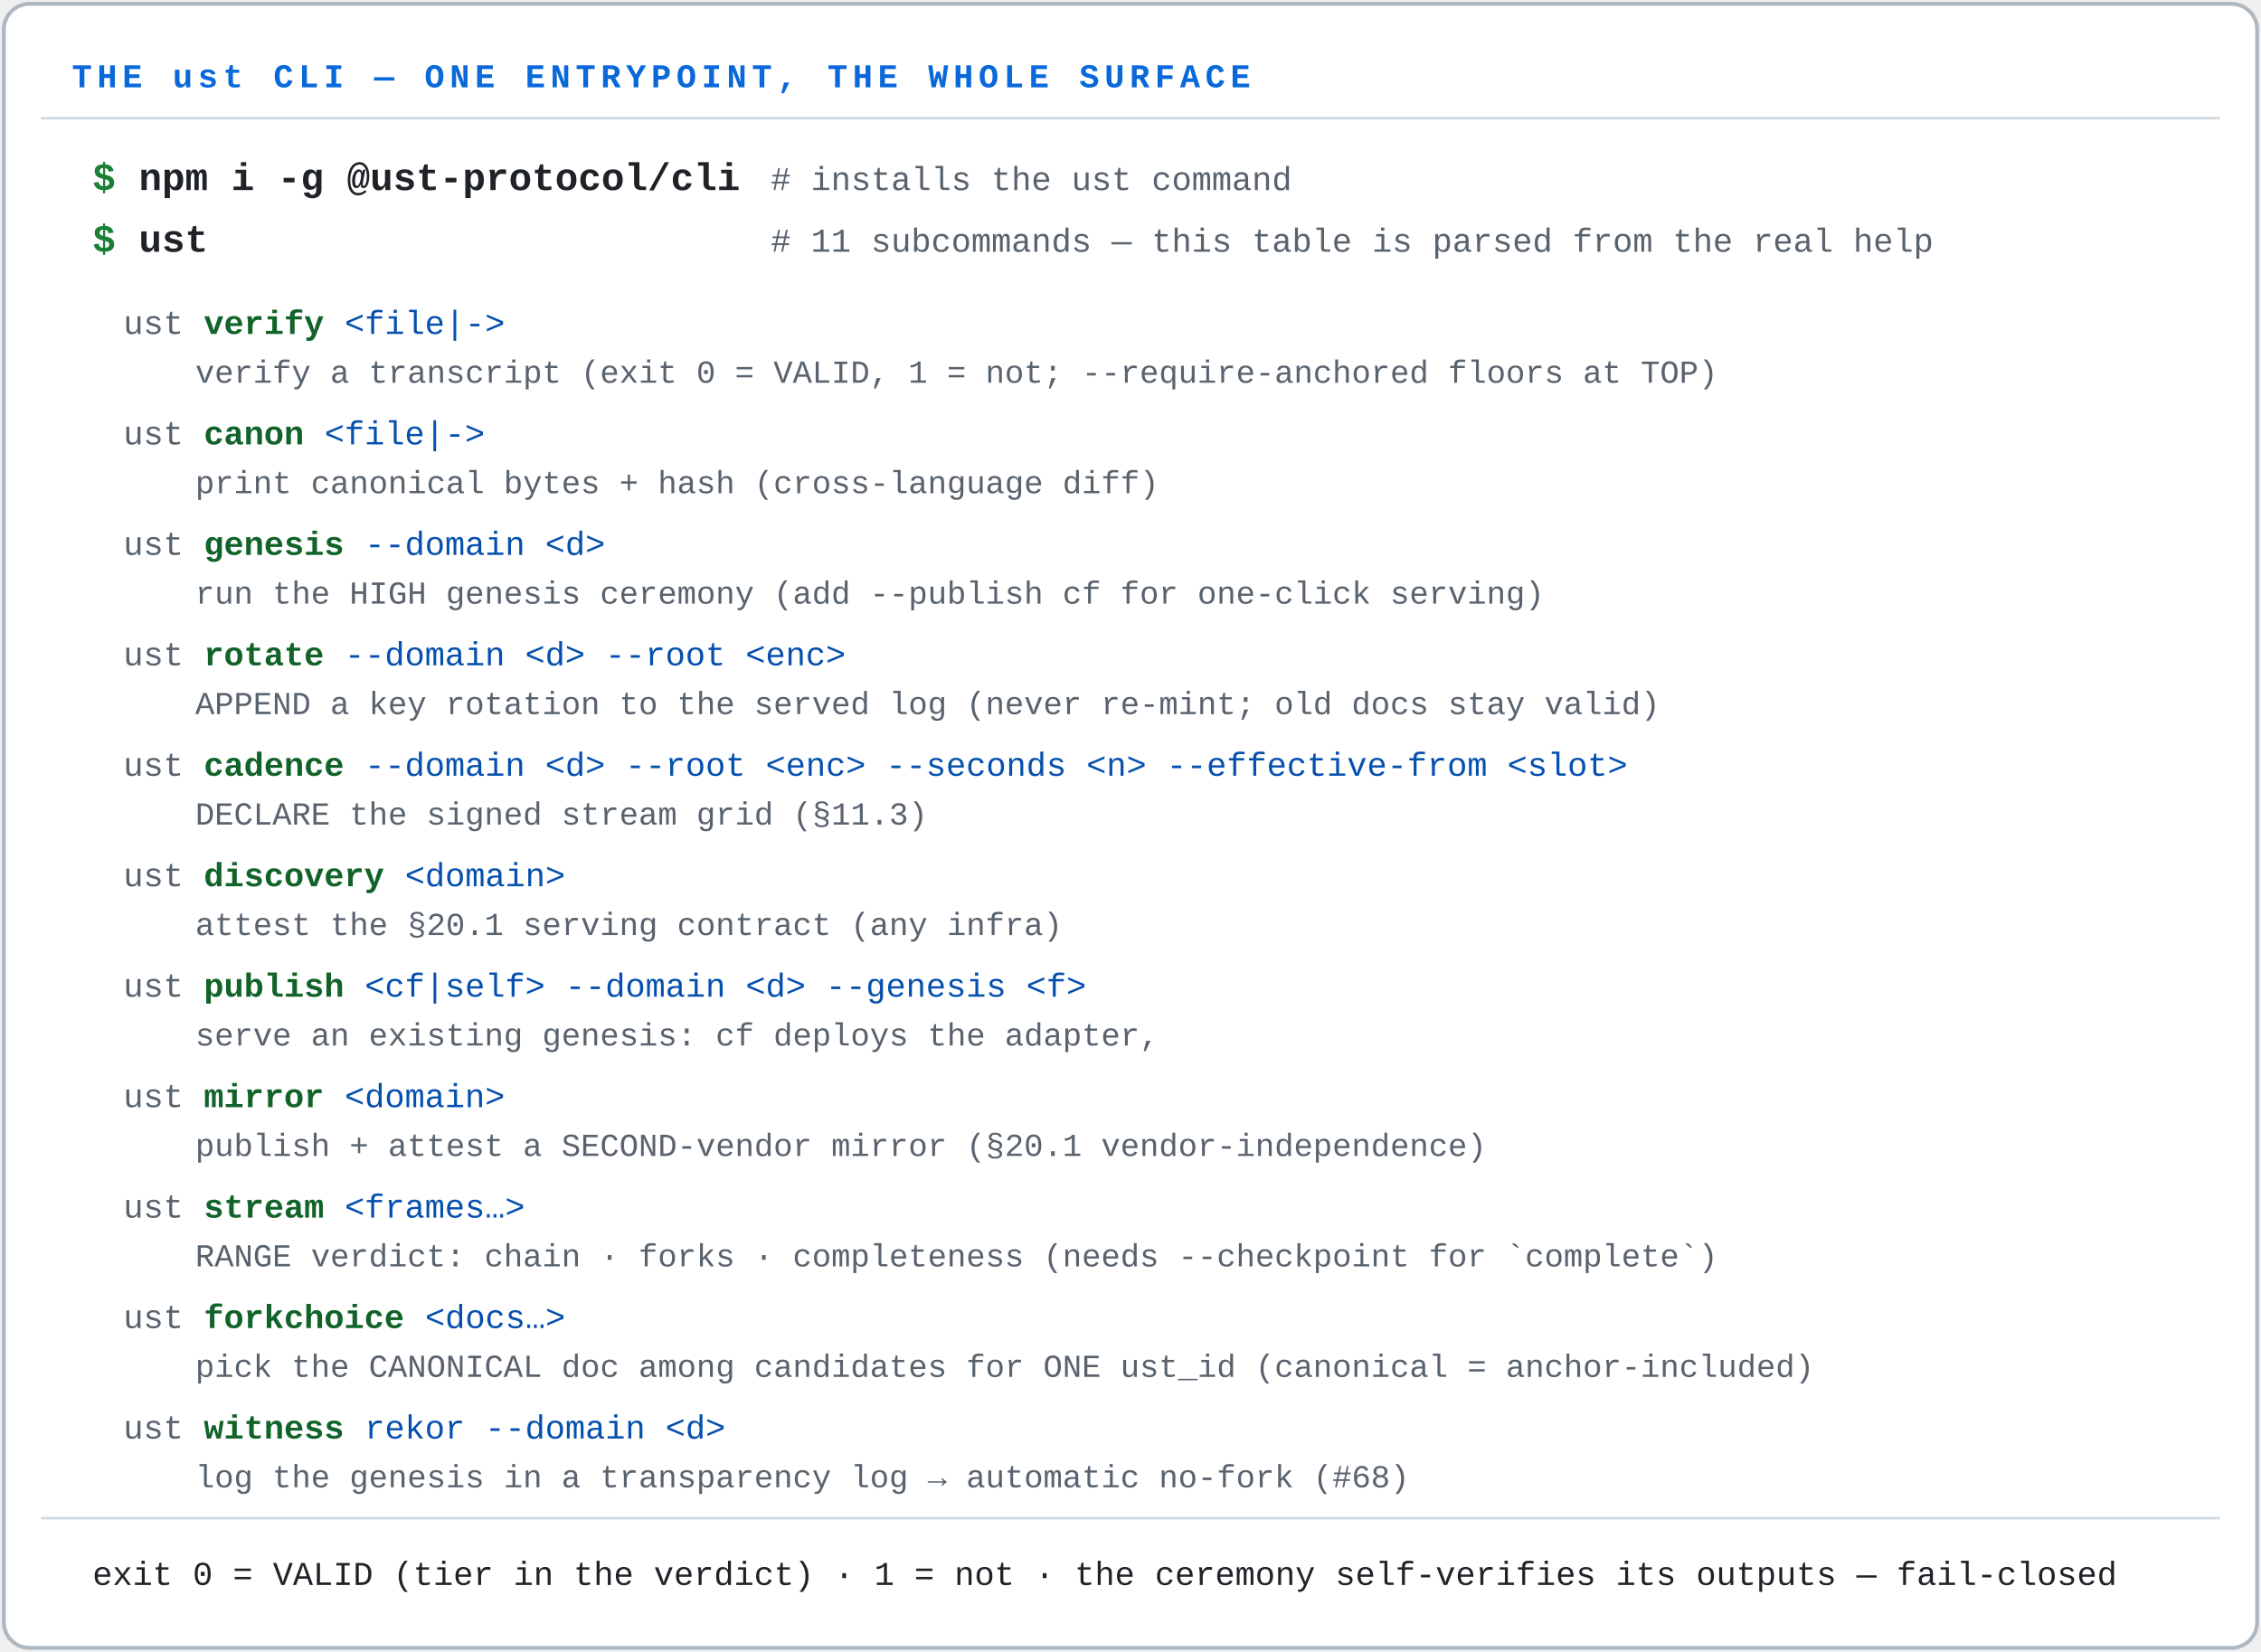
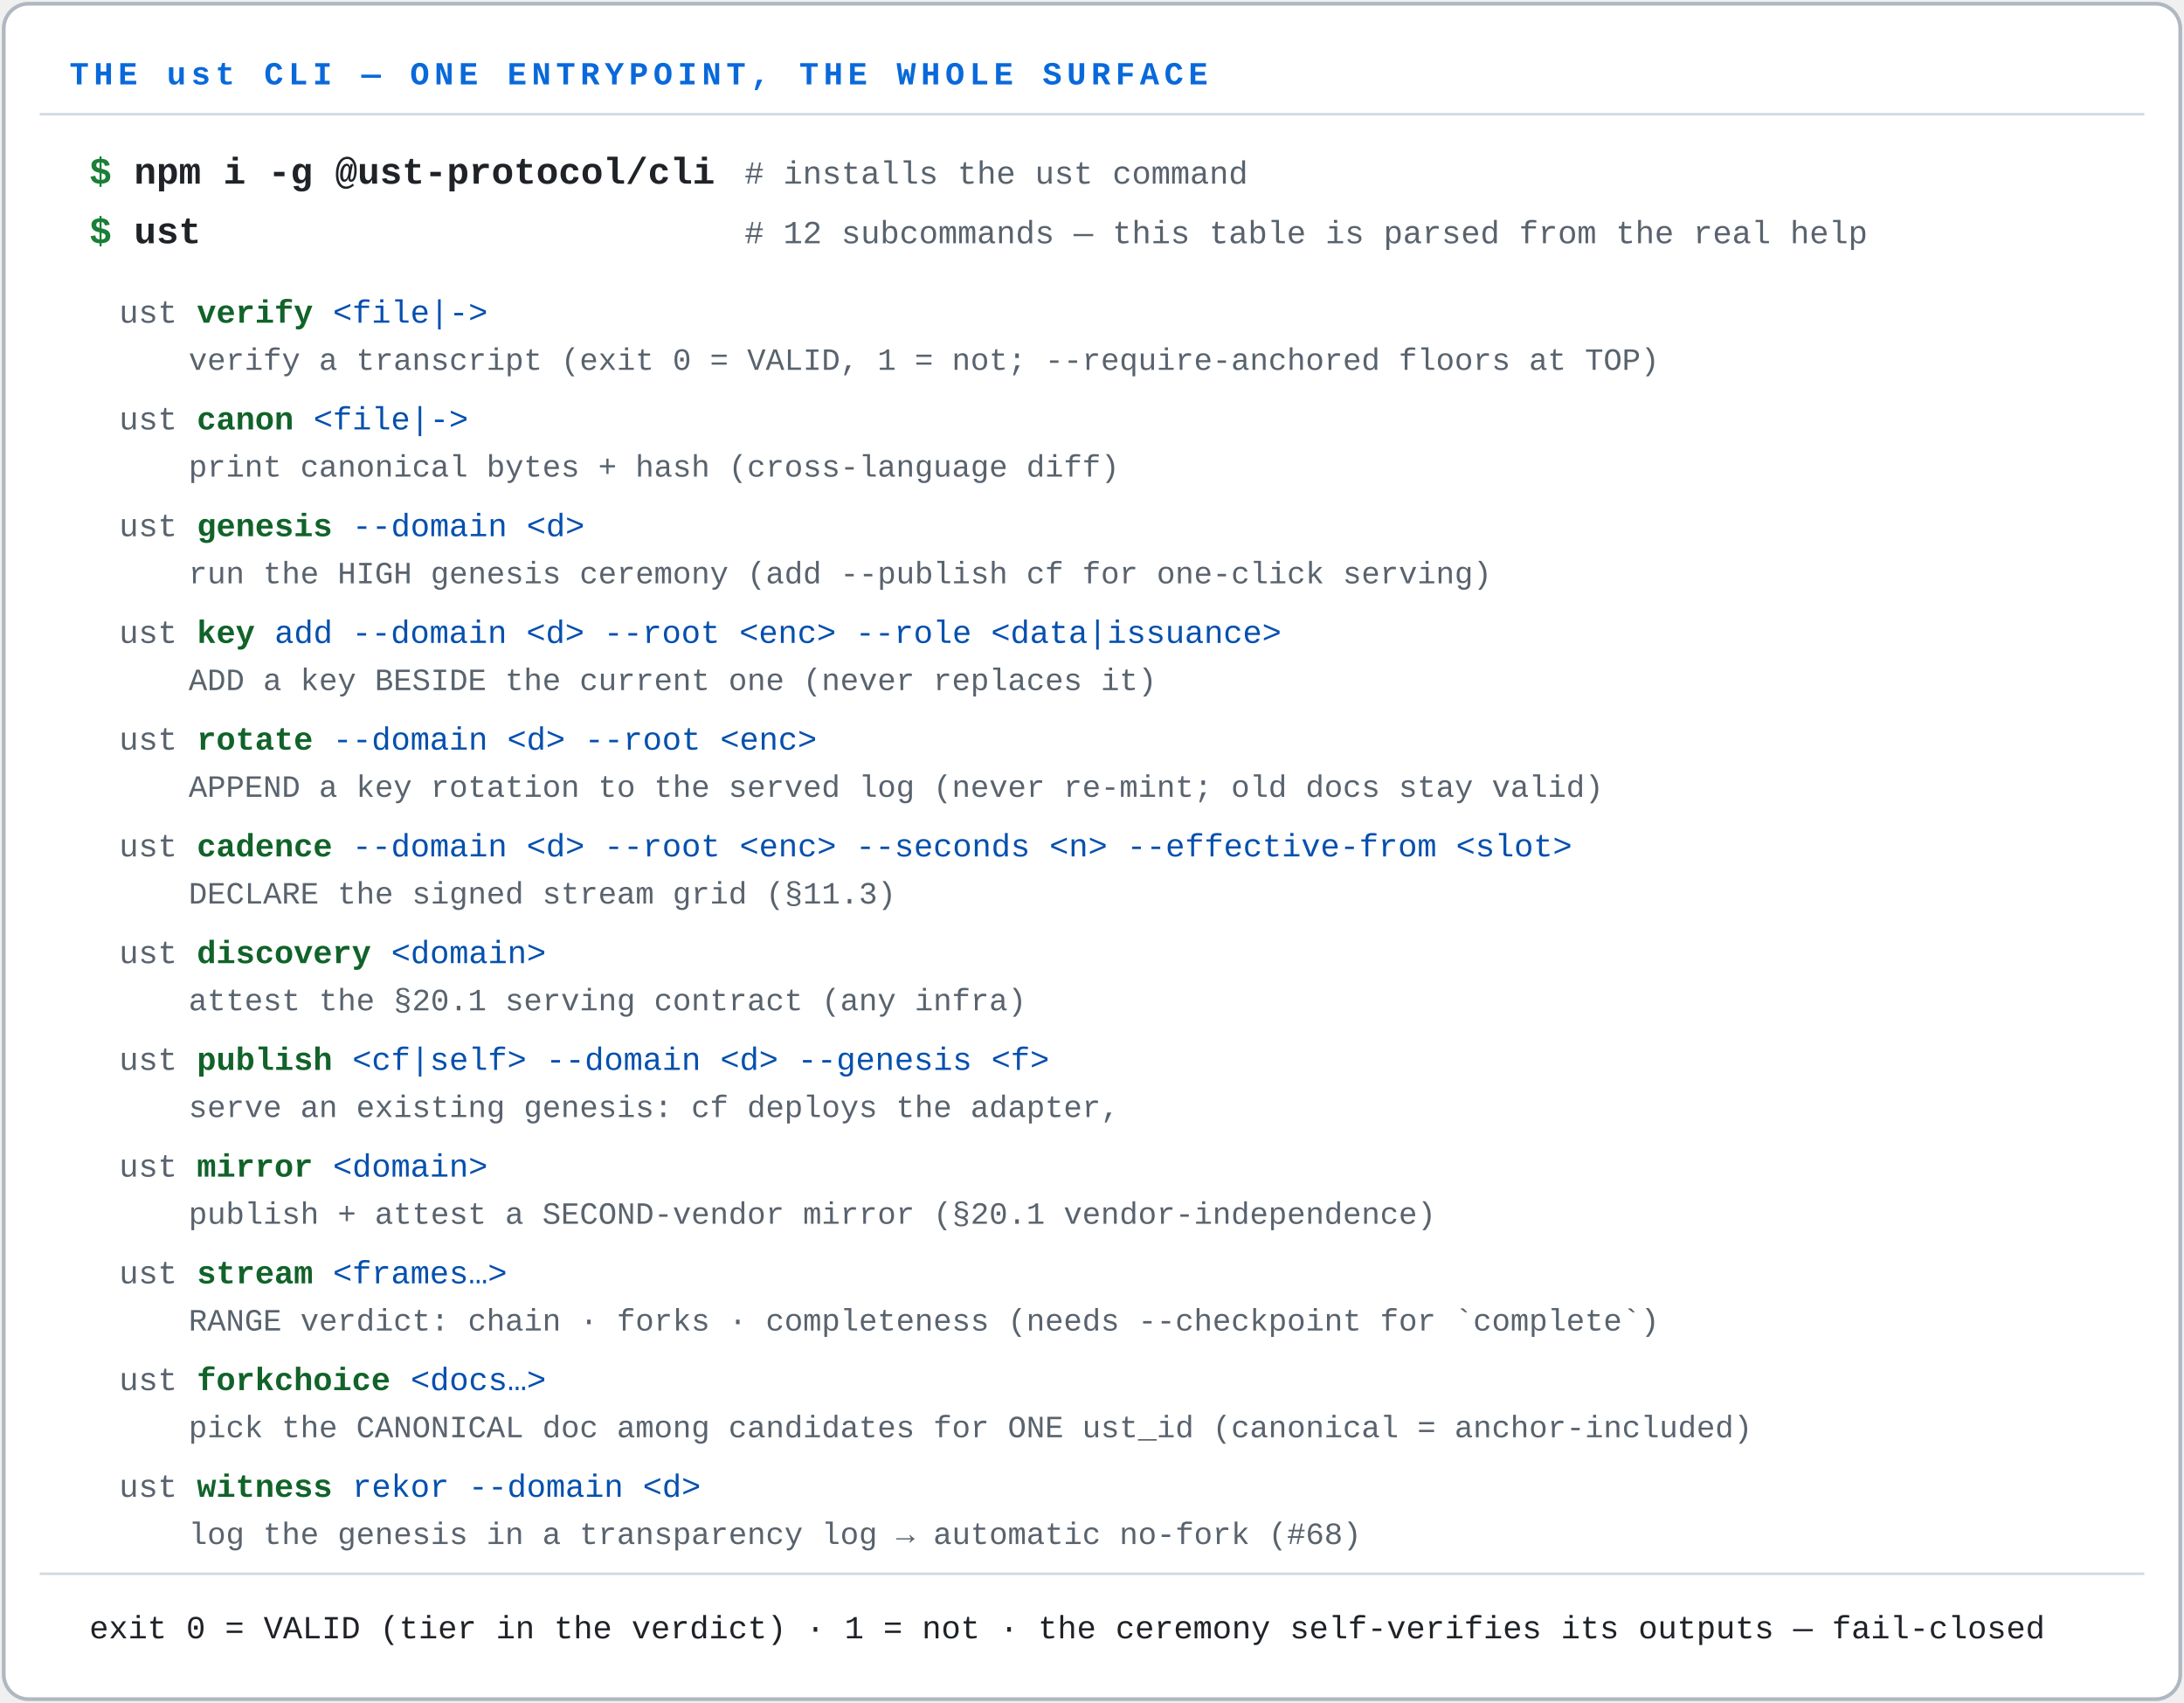
- <svg xmlns="http://www.w3.org/2000/svg" viewBox="0 0 880 643" role="img" aria-labelledby="ust-cli-t ust-cli-d">
+ <svg xmlns="http://www.w3.org/2000/svg" viewBox="0 0 880 686" role="img" aria-labelledby="ust-cli-t ust-cli-d">
  <g font-family="ui-monospace,SFMono-Regular,Menlo,Consolas,'Liberation Mono',monospace" font-size="15" xml:space="preserve">
-     <rect x="1.5" y="1.5" width="877" height="640" rx="10" fill="#ffffff" stroke="#afb8c1" stroke-width="1.5" />
+     <rect x="1.5" y="1.5" width="877" height="683" rx="10" fill="#ffffff" stroke="#afb8c1" stroke-width="1.5" />
    <line x1="16" y1="46" x2="864" y2="46" stroke="#d1d9e0" stroke-width="1" />
    <text x="28" y="34" fill="#0969da" font-size="13" font-weight="600" letter-spacing="2">THE ust CLI — ONE ENTRYPOINT, THE WHOLE SURFACE</text>
    <text x="36" y="74" fill="#1a7f37" font-weight="600">$</text>
    <text x="54" y="74" fill="#1f2328" font-weight="600">npm i -g @ust-protocol/cli</text>
    <text x="300" y="74" fill="#59636e" font-size="13"># installs the ust command</text>
    <text x="36" y="98" fill="#1a7f37" font-weight="600">$</text>
    <text x="54" y="98" fill="#1f2328" font-weight="600">ust</text>
-     <text x="300" y="98" fill="#59636e" font-size="13"># 11 subcommands — this table is parsed from the real help</text>
+     <text x="300" y="98" fill="#59636e" font-size="13"># 12 subcommands — this table is parsed from the real help</text>
    <text x="48" y="130" fill="#59636e" font-size="13">ust</text>
    <text x="79.32" y="130" fill="#116329" font-size="13" font-weight="600">verify</text>
    <text x="134.13" y="130" fill="#0550ae" font-size="13">&lt;file|-&gt;</text>
    <text x="76" y="149" fill="#59636e" font-size="12.5">verify a transcript (exit 0 = VALID, 1 = not; --require-anchored floors at TOP)</text>
    <text x="48" y="173" fill="#59636e" font-size="13">ust</text>
    <text x="79.32" y="173" fill="#116329" font-size="13" font-weight="600">canon</text>
    <text x="126.3" y="173" fill="#0550ae" font-size="13">&lt;file|-&gt;</text>
    <text x="76" y="192" fill="#59636e" font-size="12.5">print canonical bytes + hash (cross-language diff)</text>
    <text x="48" y="216" fill="#59636e" font-size="13">ust</text>
    <text x="79.32" y="216" fill="#116329" font-size="13" font-weight="600">genesis</text>
    <text x="141.96" y="216" fill="#0550ae" font-size="13">--domain &lt;d&gt;</text>
    <text x="76" y="235" fill="#59636e" font-size="12.5">run the HIGH genesis ceremony (add --publish cf for one-click serving)</text>
    <text x="48" y="259" fill="#59636e" font-size="13">ust</text>
-     <text x="79.32" y="259" fill="#116329" font-size="13" font-weight="600">rotate</text>
-     <text x="134.13" y="259" fill="#0550ae" font-size="13">--domain &lt;d&gt; --root &lt;enc&gt;</text>
-     <text x="76" y="278" fill="#59636e" font-size="12.5">APPEND a key rotation to the served log (never re-mint; old docs stay valid)</text>
+     <text x="79.32" y="259" fill="#116329" font-size="13" font-weight="600">key</text>
+     <text x="110.64" y="259" fill="#0550ae" font-size="13">add --domain &lt;d&gt; --root &lt;enc&gt; --role &lt;data|issuance&gt;</text>
+     <text x="76" y="278" fill="#59636e" font-size="12.5">ADD a key BESIDE the current one (never replaces it)</text>
    <text x="48" y="302" fill="#59636e" font-size="13">ust</text>
-     <text x="79.32" y="302" fill="#116329" font-size="13" font-weight="600">cadence</text>
-     <text x="141.96" y="302" fill="#0550ae" font-size="13">--domain &lt;d&gt; --root &lt;enc&gt; --seconds &lt;n&gt; --effective-from &lt;slot&gt;</text>
-     <text x="76" y="321" fill="#59636e" font-size="12.5">DECLARE the signed stream grid (§11.3)</text>
+     <text x="79.32" y="302" fill="#116329" font-size="13" font-weight="600">rotate</text>
+     <text x="134.13" y="302" fill="#0550ae" font-size="13">--domain &lt;d&gt; --root &lt;enc&gt;</text>
+     <text x="76" y="321" fill="#59636e" font-size="12.5">APPEND a key rotation to the served log (never re-mint; old docs stay valid)</text>
    <text x="48" y="345" fill="#59636e" font-size="13">ust</text>
-     <text x="79.32" y="345" fill="#116329" font-size="13" font-weight="600">discovery</text>
-     <text x="157.62" y="345" fill="#0550ae" font-size="13">&lt;domain&gt;</text>
-     <text x="76" y="364" fill="#59636e" font-size="12.5">attest the §20.1 serving contract (any infra)</text>
+     <text x="79.32" y="345" fill="#116329" font-size="13" font-weight="600">cadence</text>
+     <text x="141.96" y="345" fill="#0550ae" font-size="13">--domain &lt;d&gt; --root &lt;enc&gt; --seconds &lt;n&gt; --effective-from &lt;slot&gt;</text>
+     <text x="76" y="364" fill="#59636e" font-size="12.5">DECLARE the signed stream grid (§11.3)</text>
    <text x="48" y="388" fill="#59636e" font-size="13">ust</text>
-     <text x="79.32" y="388" fill="#116329" font-size="13" font-weight="600">publish</text>
-     <text x="141.96" y="388" fill="#0550ae" font-size="13">&lt;cf|self&gt; --domain &lt;d&gt; --genesis &lt;f&gt;</text>
-     <text x="76" y="407" fill="#59636e" font-size="12.5">serve an existing genesis: cf deploys the adapter,</text>
+     <text x="79.32" y="388" fill="#116329" font-size="13" font-weight="600">discovery</text>
+     <text x="157.62" y="388" fill="#0550ae" font-size="13">&lt;domain&gt;</text>
+     <text x="76" y="407" fill="#59636e" font-size="12.5">attest the §20.1 serving contract (any infra)</text>
    <text x="48" y="431" fill="#59636e" font-size="13">ust</text>
-     <text x="79.32" y="431" fill="#116329" font-size="13" font-weight="600">mirror</text>
-     <text x="134.13" y="431" fill="#0550ae" font-size="13">&lt;domain&gt;</text>
-     <text x="76" y="450" fill="#59636e" font-size="12.5">publish + attest a SECOND-vendor mirror (§20.1 vendor-independence)</text>
+     <text x="79.32" y="431" fill="#116329" font-size="13" font-weight="600">publish</text>
+     <text x="141.96" y="431" fill="#0550ae" font-size="13">&lt;cf|self&gt; --domain &lt;d&gt; --genesis &lt;f&gt;</text>
+     <text x="76" y="450" fill="#59636e" font-size="12.5">serve an existing genesis: cf deploys the adapter,</text>
    <text x="48" y="474" fill="#59636e" font-size="13">ust</text>
-     <text x="79.32" y="474" fill="#116329" font-size="13" font-weight="600">stream</text>
-     <text x="134.13" y="474" fill="#0550ae" font-size="13">&lt;frames…&gt;</text>
-     <text x="76" y="493" fill="#59636e" font-size="12.5">RANGE verdict: chain · forks · completeness (needs --checkpoint for `complete`)</text>
+     <text x="79.32" y="474" fill="#116329" font-size="13" font-weight="600">mirror</text>
+     <text x="134.13" y="474" fill="#0550ae" font-size="13">&lt;domain&gt;</text>
+     <text x="76" y="493" fill="#59636e" font-size="12.5">publish + attest a SECOND-vendor mirror (§20.1 vendor-independence)</text>
    <text x="48" y="517" fill="#59636e" font-size="13">ust</text>
-     <text x="79.32" y="517" fill="#116329" font-size="13" font-weight="600">forkchoice</text>
-     <text x="165.45" y="517" fill="#0550ae" font-size="13">&lt;docs…&gt;</text>
-     <text x="76" y="536" fill="#59636e" font-size="12.5">pick the CANONICAL doc among candidates for ONE ust_id (canonical = anchor-included)</text>
+     <text x="79.32" y="517" fill="#116329" font-size="13" font-weight="600">stream</text>
+     <text x="134.13" y="517" fill="#0550ae" font-size="13">&lt;frames…&gt;</text>
+     <text x="76" y="536" fill="#59636e" font-size="12.5">RANGE verdict: chain · forks · completeness (needs --checkpoint for `complete`)</text>
    <text x="48" y="560" fill="#59636e" font-size="13">ust</text>
-     <text x="79.32" y="560" fill="#116329" font-size="13" font-weight="600">witness</text>
-     <text x="141.96" y="560" fill="#0550ae" font-size="13">rekor --domain &lt;d&gt;</text>
-     <text x="76" y="579" fill="#59636e" font-size="12.5">log the genesis in a transparency log → automatic no-fork (#68)</text>
-     <line x1="16" y1="591" x2="864" y2="591" stroke="#d1d9e0" stroke-width="1" />
-     <text x="36" y="617" fill="#1f2328" font-size="13">exit 0 = VALID (tier in the verdict) · 1 = not · the ceremony self-verifies its outputs — fail-closed</text>
+     <text x="79.32" y="560" fill="#116329" font-size="13" font-weight="600">forkchoice</text>
+     <text x="165.45" y="560" fill="#0550ae" font-size="13">&lt;docs…&gt;</text>
+     <text x="76" y="579" fill="#59636e" font-size="12.5">pick the CANONICAL doc among candidates for ONE ust_id (canonical = anchor-included)</text>
+     <text x="48" y="603" fill="#59636e" font-size="13">ust</text>
+     <text x="79.32" y="603" fill="#116329" font-size="13" font-weight="600">witness</text>
+     <text x="141.96" y="603" fill="#0550ae" font-size="13">rekor --domain &lt;d&gt;</text>
+     <text x="76" y="622" fill="#59636e" font-size="12.5">log the genesis in a transparency log → automatic no-fork (#68)</text>
+     <line x1="16" y1="634" x2="864" y2="634" stroke="#d1d9e0" stroke-width="1" />
+     <text x="36" y="660" fill="#1f2328" font-size="13">exit 0 = VALID (tier in the verdict) · 1 = not · the ceremony self-verifies its outputs — fail-closed</text>
  </g>
</svg>
